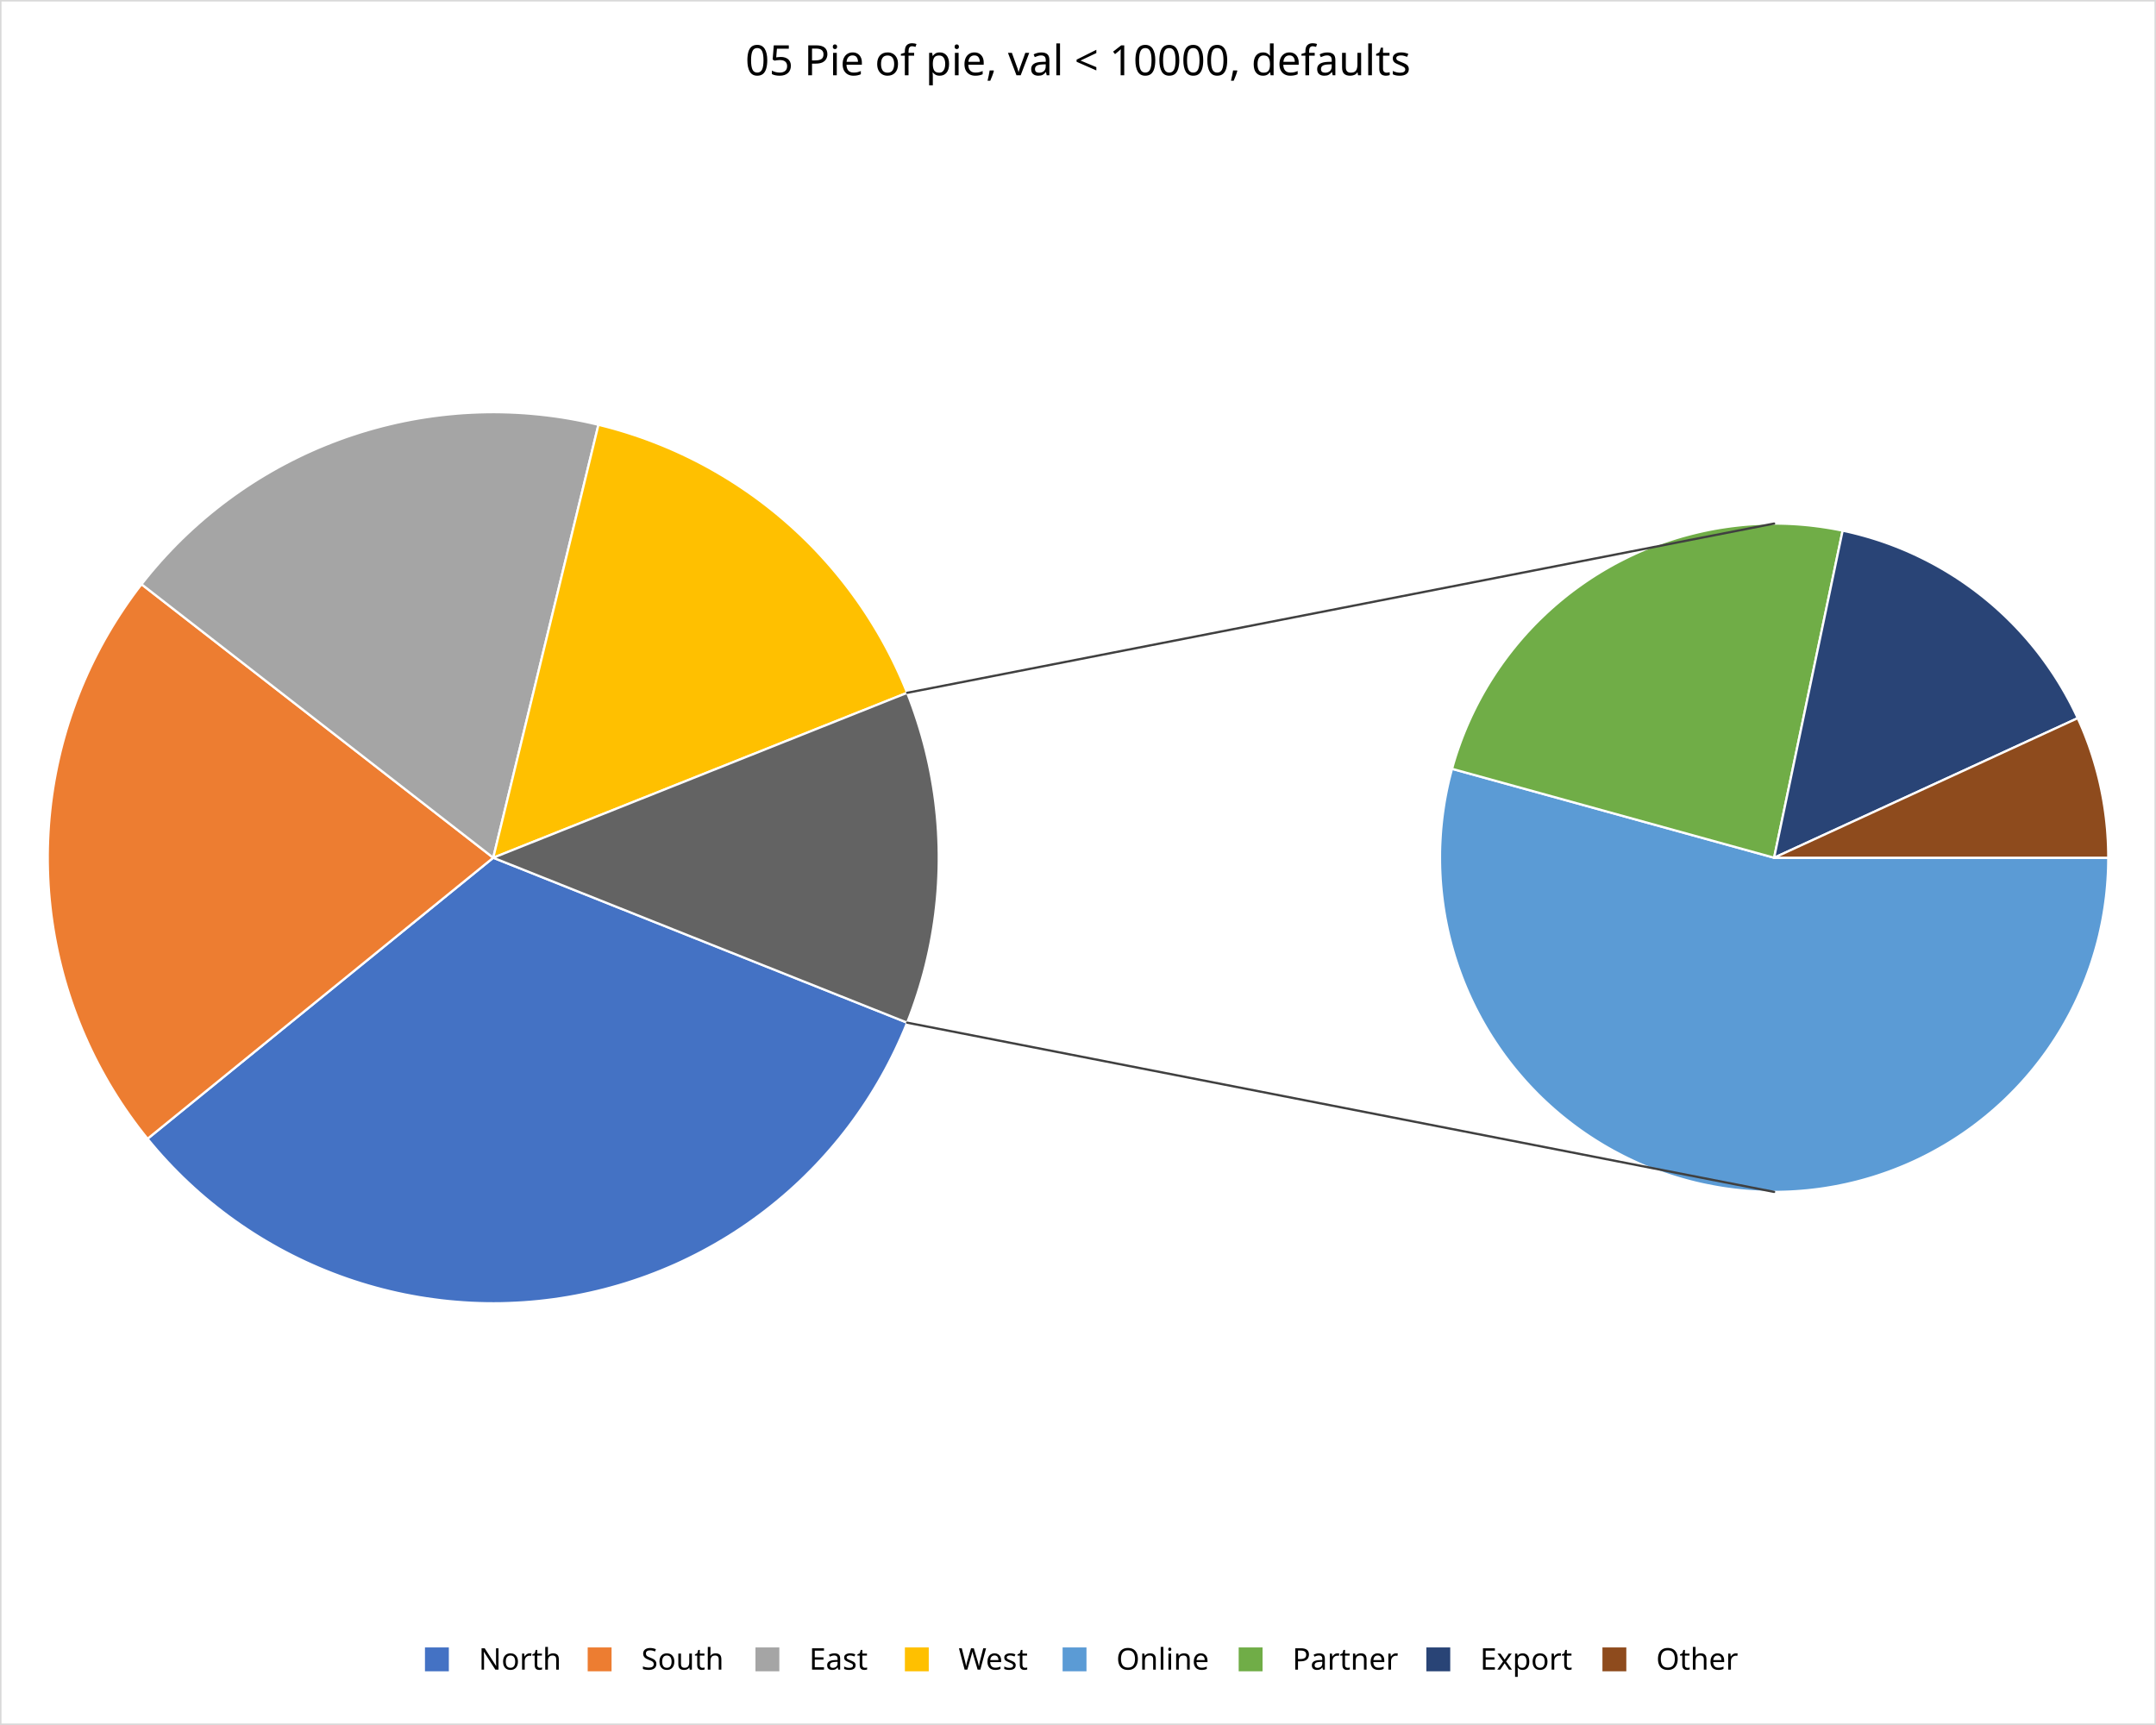
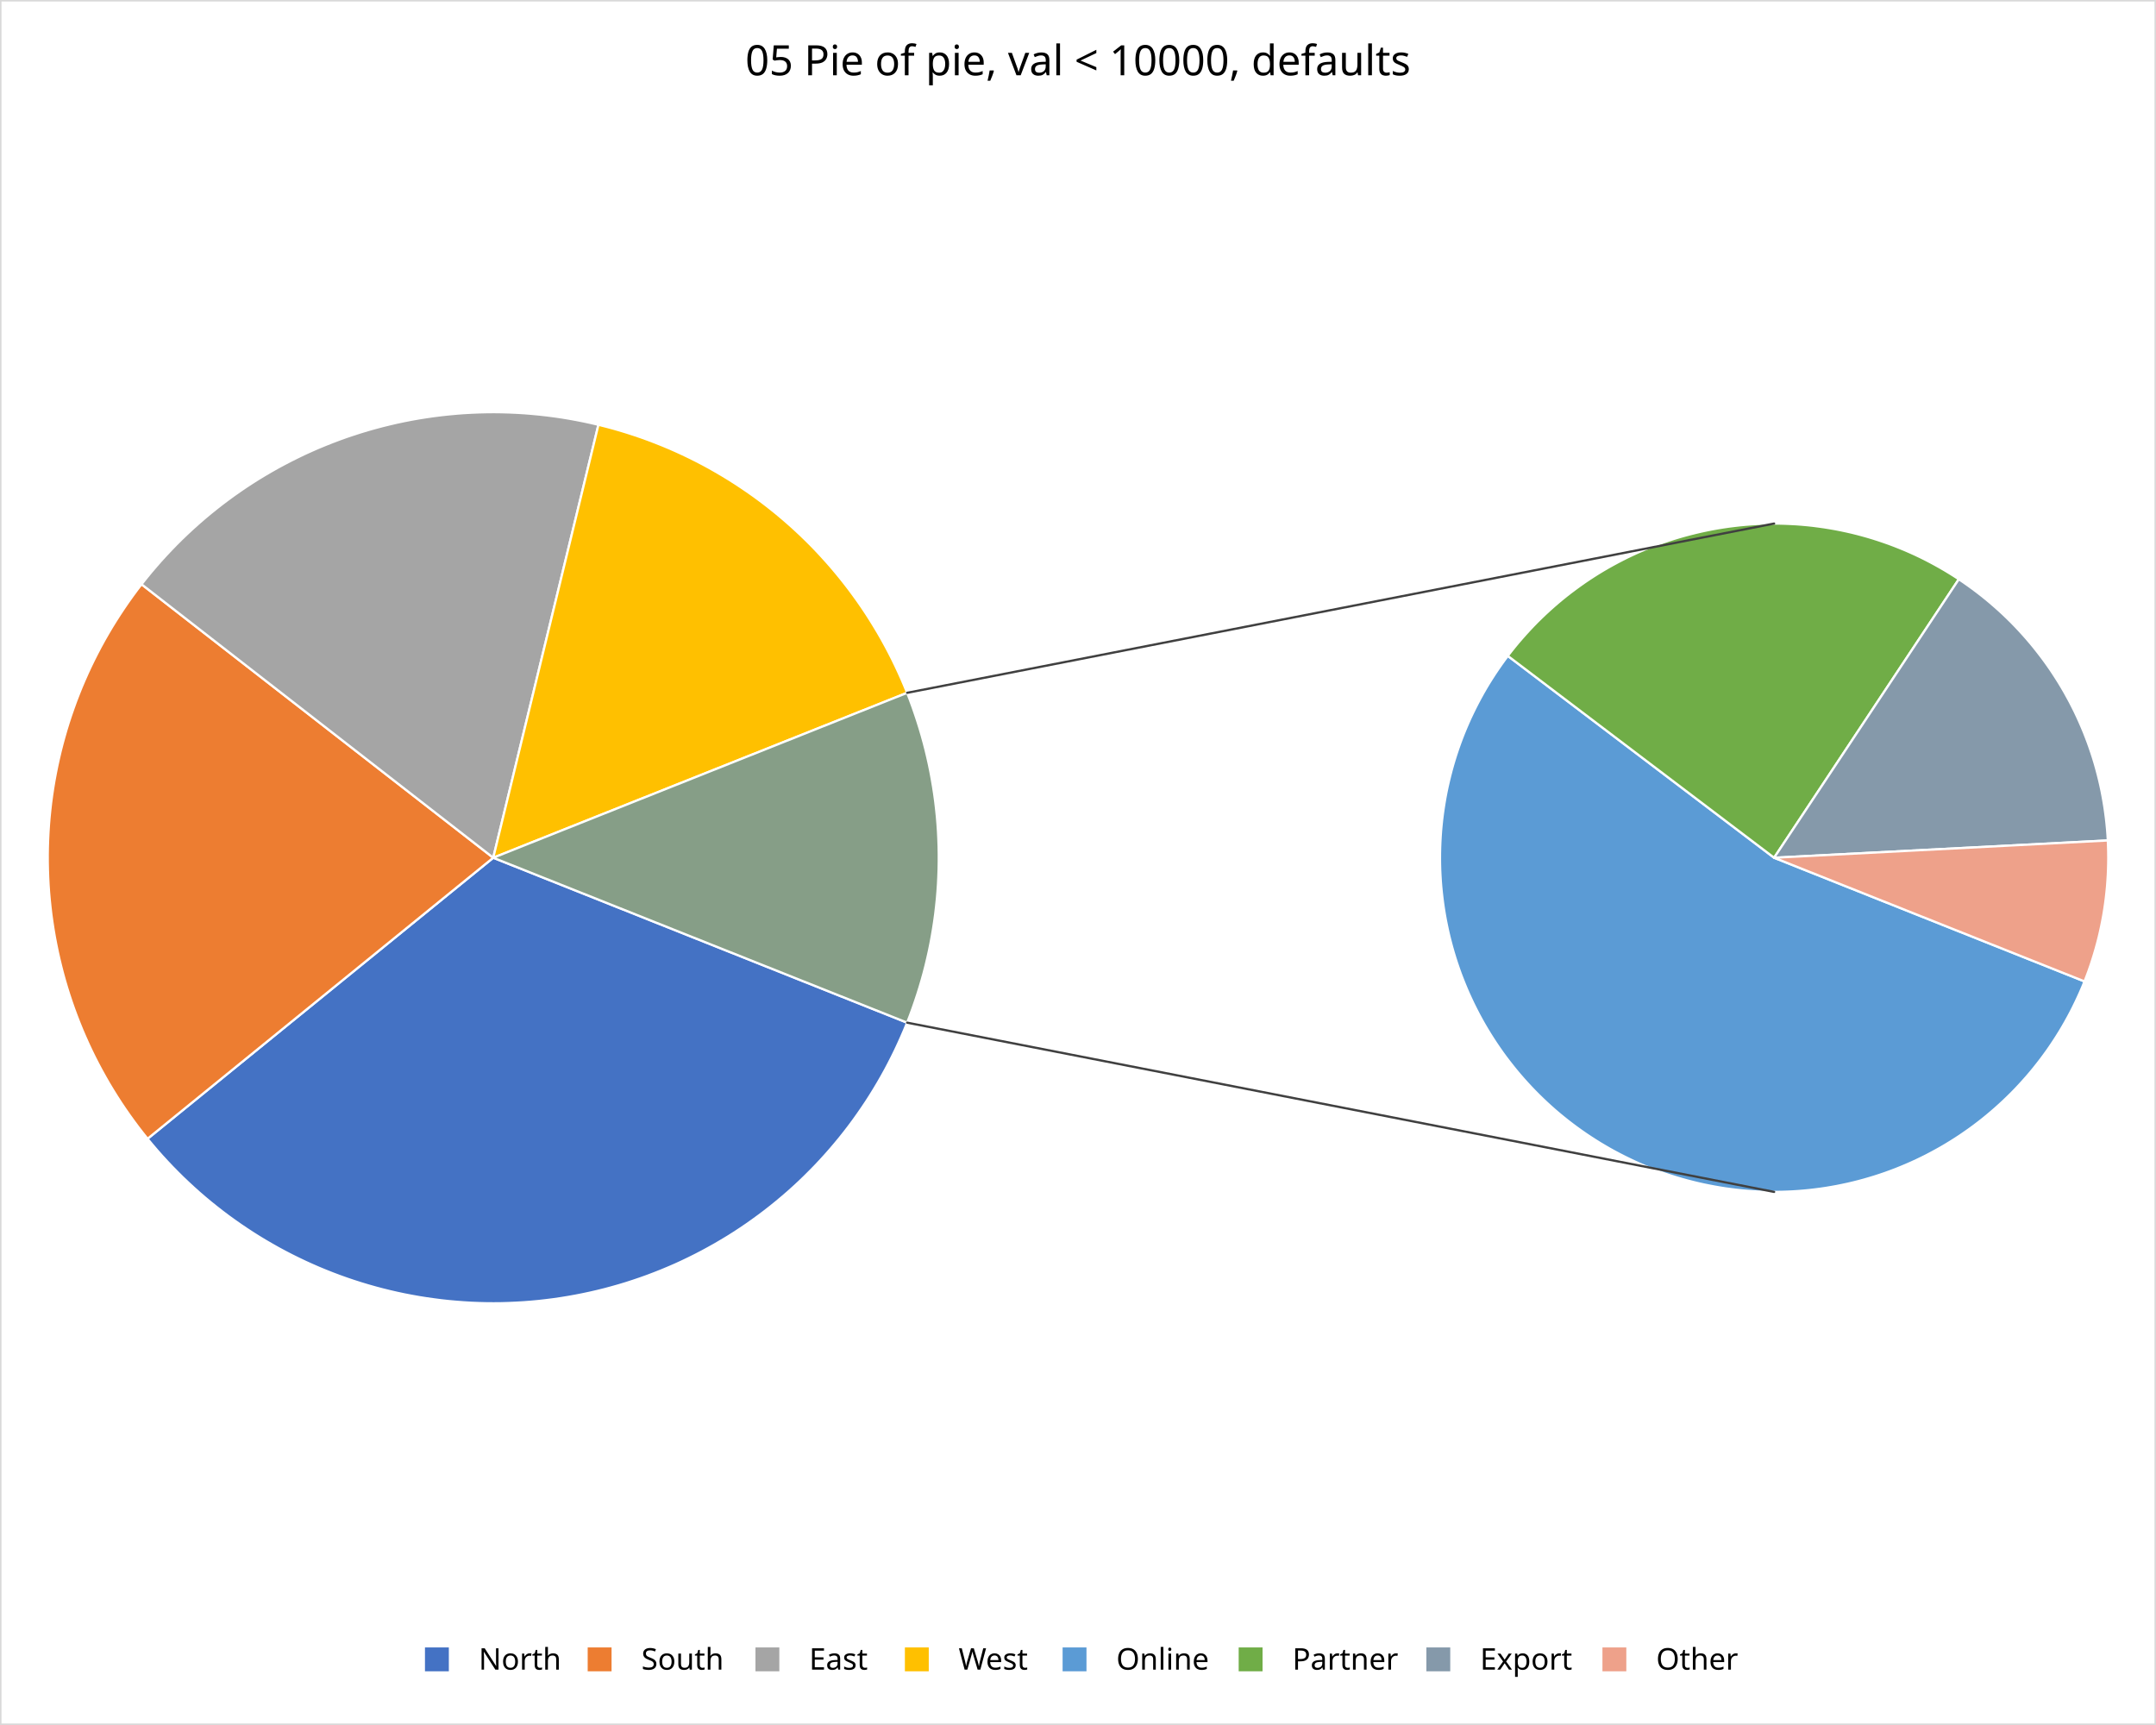
<svg xmlns="http://www.w3.org/2000/svg" class="svglite" data-engine-version="2.0" width="720.00pt" height="576.00pt" viewBox="0 0 720.00 576.00">
  <defs>
    <style type="text/css">
    .svglite line, .svglite polyline, .svglite polygon, .svglite path, .svglite rect, .svglite circle {
      fill: none;
      stroke: #000000;
      stroke-linecap: round;
      stroke-linejoin: round;
      stroke-miterlimit: 10.00;
    }
  </style>
  </defs>
  <rect width="100%" height="100%" style="stroke: none; fill: #FFFFFF;" />
  <defs>
    <clipPath id="cpMC4wMHw3MjAuMDB8MC4wMHw1NzYuMDA=">
      <rect x="0.00" y="0.00" width="720.00" height="576.00" />
    </clipPath>
  </defs>
  <g clip-path="url(#cpMC4wMHw3MjAuMDB8MC4wMHw1NzYuMDA=)">
    <rect x="0.00" y="0.00" width="720.00" height="576.00" style="stroke-width: 1.00; stroke: #D9D9D9; fill: #FFFFFF;" />
    <text x="360.00" y="25.14" text-anchor="middle" style="font-size: 14.00px; font-family: sans;" textLength="215.22px" lengthAdjust="spacingAndGlyphs">05 Pie of pie, val &lt; 10000, defaults</text>
    <polygon points="164.72,286.41 302.94,341.48 302.00,343.79 301.01,346.08 299.99,348.36 298.94,350.62 297.84,352.86 296.71,355.08 295.54,357.29 294.33,359.47 293.08,361.64 291.80,363.78 290.49,365.90 289.14,368.00 287.75,370.07 286.33,372.12 284.88,374.15 283.39,376.16 281.87,378.13 280.31,380.09 278.72,382.01 277.10,383.91 275.45,385.78 273.77,387.62 272.06,389.44 270.31,391.22 268.54,392.98 266.74,394.71 264.91,396.40 263.05,398.07 261.16,399.70 259.25,401.30 257.31,402.87 255.34,404.41 253.35,405.91 251.33,407.38 249.29,408.82 247.23,410.22 245.14,411.59 243.03,412.92 240.89,414.21 238.74,415.47 236.56,416.69 234.37,417.88 232.15,419.03 229.92,420.14 227.67,421.22 225.40,422.26 223.11,423.25 220.81,424.21 218.49,425.13 216.15,426.02 213.80,426.86 211.44,427.66 209.06,428.43 206.68,429.15 204.28,429.83 201.86,430.48 199.44,431.08 197.01,431.64 194.57,432.16 192.12,432.64 189.66,433.08 187.20,433.48 184.73,433.84 182.26,434.15 179.77,434.43 177.29,434.66 174.80,434.85 172.31,434.99 169.82,435.10 167.32,435.17 164.83,435.19 162.33,435.17 159.84,435.11 157.34,435.01 154.85,434.86 152.36,434.67 149.88,434.45 147.40,434.18 144.92,433.86 142.45,433.51 139.99,433.12 137.53,432.68 135.08,432.21 132.64,431.69 130.21,431.13 127.78,430.53 125.37,429.89 122.97,429.21 120.58,428.49 118.20,427.73 115.84,426.93 113.49,426.09 111.15,425.21 108.83,424.29 106.53,423.34 104.24,422.34 101.97,421.31 99.71,420.23 97.48,419.13 95.26,417.98 93.06,416.80 90.89,415.57 88.73,414.32 86.60,413.03 84.48,411.70 82.39,410.33 80.33,408.94 78.28,407.50 76.26,406.04 74.27,404.54 72.30,403.00 70.36,401.44 68.44,399.84 66.55,398.21 64.69,396.54 62.86,394.85 61.05,393.13 59.28,391.37 57.53,389.59 55.82,387.78 54.13,385.94 52.48,384.07 50.86,382.17 49.27,380.25 " style="stroke-width: 0.75; stroke: #FFFFFF; fill: #4472C4;" />
    <polygon points="164.72,286.41 49.27,380.25 47.71,378.29 46.18,376.32 44.69,374.31 43.23,372.29 41.80,370.23 40.41,368.16 39.06,366.06 37.74,363.94 36.45,361.80 35.21,359.63 34.00,357.45 32.82,355.24 31.68,353.02 30.58,350.77 29.52,348.51 28.50,346.23 27.51,343.94 26.57,341.63 25.66,339.30 24.79,336.96 23.96,334.60 23.17,332.23 22.42,329.85 21.71,327.45 21.04,325.04 20.42,322.63 19.83,320.20 19.28,317.76 18.78,315.31 18.31,312.86 17.89,310.40 17.51,307.93 17.16,305.45 16.87,302.97 16.61,300.49 16.39,298.00 16.22,295.51 16.09,293.01 16.00,290.52 15.95,288.02 15.94,285.52 15.98,283.02 16.06,280.52 16.18,278.03 16.34,275.54 16.54,273.05 16.79,270.56 17.07,268.08 17.40,265.60 17.77,263.13 18.18,260.67 18.64,258.21 19.13,255.76 19.67,253.32 20.24,250.89 20.86,248.47 21.52,246.06 22.21,243.66 22.95,241.27 23.73,238.90 24.55,236.54 25.40,234.19 26.30,231.86 27.23,229.54 28.21,227.24 29.22,224.96 30.27,222.69 31.36,220.44 32.49,218.21 33.65,216.00 34.85,213.81 36.09,211.64 37.36,209.49 38.67,207.37 40.02,205.26 41.40,203.18 42.81,201.12 44.26,199.08 45.74,197.07 47.26,195.09 " style="stroke-width: 0.75; stroke: #FFFFFF; fill: #ED7D31;" />
    <polygon points="164.72,286.41 47.26,195.09 48.82,193.12 50.41,191.17 52.04,189.26 53.69,187.37 55.38,185.51 57.10,183.68 58.85,181.87 60.63,180.10 62.44,178.36 64.28,176.65 66.15,174.97 68.04,173.32 69.97,171.70 71.92,170.12 73.89,168.57 75.90,167.05 77.92,165.57 79.98,164.12 82.05,162.70 84.15,161.33 86.28,159.98 88.42,158.68 90.59,157.41 92.78,156.17 94.99,154.98 97.22,153.82 99.47,152.70 101.73,151.61 104.02,150.57 106.32,149.56 108.64,148.60 110.98,147.67 113.33,146.78 115.69,145.93 118.07,145.13 120.46,144.36 122.87,143.63 125.28,142.95 127.71,142.30 130.15,141.70 132.60,141.13 135.06,140.61 137.52,140.13 140.00,139.69 142.48,139.30 144.97,138.94 147.46,138.63 149.96,138.36 152.46,138.13 154.96,137.94 157.47,137.80 159.98,137.70 162.49,137.64 165.01,137.62 167.52,137.65 170.03,137.72 172.54,137.83 175.05,137.98 177.55,138.18 180.05,138.42 182.55,138.70 185.04,139.02 187.53,139.38 190.01,139.79 192.48,140.24 194.95,140.73 197.40,141.26 199.85,141.83 " style="stroke-width: 0.75; stroke: #FFFFFF; fill: #A5A5A5;" />
    <polygon points="164.72,286.41 199.85,141.83 202.26,142.44 204.66,143.08 207.05,143.77 209.43,144.50 211.80,145.27 214.15,146.07 216.49,146.92 218.82,147.81 221.13,148.73 223.42,149.69 225.70,150.69 227.96,151.73 230.21,152.81 232.43,153.92 234.64,155.07 236.83,156.26 238.99,157.49 241.14,158.75 243.26,160.04 245.36,161.37 247.44,162.74 249.50,164.14 251.53,165.57 253.54,167.04 255.53,168.55 257.48,170.08 259.42,171.65 261.32,173.25 263.20,174.88 265.05,176.54 266.88,178.24 268.67,179.96 270.44,181.71 272.17,183.49 273.88,185.31 275.55,187.15 277.20,189.01 278.81,190.91 280.39,192.83 281.94,194.78 283.46,196.75 284.94,198.75 286.39,200.77 287.81,202.82 289.19,204.89 290.53,206.98 291.84,209.10 293.12,211.23 294.36,213.39 295.56,215.57 296.73,217.77 297.86,219.98 298.95,222.22 300.00,224.47 301.02,226.74 302.00,229.03 302.94,231.34 " style="stroke-width: 0.75; stroke: #FFFFFF; fill: #FFC000;" />
-     <polygon points="164.72,286.41 302.94,231.34 303.85,233.67 304.72,236.02 305.54,238.39 306.33,240.77 307.08,243.16 307.79,245.57 308.46,247.98 309.09,250.41 309.67,252.85 310.22,255.30 310.72,257.75 311.18,260.22 311.60,262.69 311.98,265.17 312.32,267.65 312.61,270.14 312.87,272.64 313.08,275.13 313.25,277.64 313.37,280.14 313.46,282.65 313.50,285.15 313.50,287.66 313.46,290.17 313.37,292.67 313.25,295.18 313.08,297.68 312.87,300.18 312.61,302.67 312.32,305.16 311.98,307.64 311.60,310.12 311.18,312.59 310.72,315.06 310.22,317.51 309.67,319.96 309.09,322.40 308.46,324.83 307.79,327.24 307.08,329.65 306.33,332.04 305.54,334.42 304.72,336.79 303.85,339.14 302.94,341.48 " style="stroke-width: 0.75; stroke: #FFFFFF; fill: #636363;" />
-     <polygon points="592.47,286.41 704.06,286.41 704.04,288.27 704.00,290.14 703.92,292.00 703.81,293.86 703.67,295.72 703.50,297.58 703.30,299.44 703.06,301.29 702.80,303.13 702.50,304.98 702.18,306.81 701.82,308.64 701.43,310.47 701.02,312.29 700.57,314.10 700.09,315.90 699.58,317.70 699.04,319.48 698.48,321.26 697.88,323.03 697.25,324.79 696.60,326.53 695.91,328.27 695.20,329.99 694.45,331.70 693.68,333.40 692.88,335.09 692.05,336.76 691.20,338.42 690.31,340.06 689.40,341.69 688.47,343.30 687.50,344.90 686.51,346.48 685.49,348.04 684.45,349.59 683.38,351.12 682.28,352.63 681.16,354.12 680.02,355.59 678.85,357.05 677.66,358.48 676.44,359.90 675.20,361.29 673.94,362.66 672.65,364.01 671.34,365.34 670.01,366.65 668.66,367.94 667.28,369.20 665.89,370.44 664.47,371.65 663.04,372.85 661.58,374.01 660.11,375.16 658.62,376.28 657.11,377.37 655.58,378.44 654.03,379.48 652.46,380.50 650.88,381.49 649.28,382.45 647.67,383.38 646.04,384.29 644.40,385.18 642.74,386.03 641.07,386.86 639.38,387.66 637.68,388.43 635.97,389.17 634.24,389.88 632.51,390.56 630.76,391.22 629.00,391.84 627.24,392.44 625.46,393.01 623.67,393.54 621.87,394.05 620.07,394.53 618.26,394.97 616.44,395.39 614.62,395.77 612.78,396.13 610.95,396.45 609.10,396.75 607.26,397.01 605.41,397.24 603.55,397.44 601.69,397.61 599.83,397.75 597.97,397.86 596.11,397.93 594.24,397.98 592.37,397.99 590.51,397.98 588.64,397.93 586.78,397.85 584.92,397.74 583.06,397.59 581.20,397.42 579.34,397.22 577.49,396.98 575.65,396.72 573.81,396.42 571.97,396.09 570.14,395.73 568.31,395.35 566.49,394.93 564.68,394.48 562.88,394.00 561.09,393.49 559.30,392.95 557.52,392.38 555.76,391.78 554.00,391.15 552.25,390.49 550.52,389.81 548.80,389.09 547.09,388.35 545.39,387.57 543.70,386.77 542.03,385.94 540.38,385.08 538.73,384.20 537.11,383.29 535.49,382.35 533.90,381.38 532.32,380.39 530.75,379.37 529.21,378.33 527.68,377.26 526.17,376.16 524.68,375.04 523.21,373.89 521.75,372.72 520.32,371.53 518.91,370.31 517.52,369.07 516.14,367.80 514.79,366.52 513.46,365.21 512.16,363.87 510.87,362.52 509.61,361.15 508.38,359.75 507.16,358.33 505.97,356.90 504.80,355.44 503.66,353.97 502.54,352.47 501.45,350.96 500.39,349.43 499.35,347.88 498.33,346.31 497.34,344.73 496.38,343.13 495.45,341.52 494.54,339.89 493.66,338.24 492.80,336.58 491.98,334.91 491.18,333.22 490.41,331.52 489.67,329.81 488.96,328.09 488.28,326.35 487.63,324.60 487.00,322.84 486.41,321.07 485.84,319.30 485.31,317.51 484.80,315.71 484.33,313.91 483.88,312.10 483.47,310.28 483.09,308.45 482.73,306.62 482.41,304.78 482.12,302.94 481.86,301.09 481.63,299.24 481.43,297.39 481.26,295.53 481.12,293.67 481.02,291.80 480.94,289.94 480.90,288.08 480.89,286.21 480.90,284.34 480.95,282.48 481.04,280.61 481.15,278.75 481.29,276.89 481.47,275.03 481.67,273.18 481.91,271.33 482.18,269.48 482.47,267.64 482.80,265.81 483.16,263.97 483.55,262.15 483.97,260.33 484.43,258.52 484.91,256.72 " style="stroke-width: 0.75; stroke: #FFFFFF; fill: #5B9BD5;" />
-     <polygon points="592.47,286.41 484.91,256.72 485.42,254.92 485.96,253.13 486.53,251.35 487.14,249.58 487.77,247.82 488.43,246.07 489.12,244.34 489.84,242.61 490.59,240.90 491.36,239.20 492.17,237.51 493.00,235.84 493.86,234.18 494.75,232.53 495.67,230.90 496.61,229.29 497.58,227.69 498.58,226.11 499.60,224.54 500.65,223.00 501.73,221.47 502.83,219.96 503.96,218.46 505.11,216.99 506.28,215.54 507.48,214.10 508.70,212.69 509.95,211.29 511.22,209.92 512.51,208.57 513.83,207.24 515.17,205.94 516.53,204.65 517.91,203.39 519.31,202.15 520.73,200.94 522.17,199.75 523.63,198.58 525.11,197.44 526.61,196.33 528.13,195.24 529.67,194.17 531.22,193.13 532.79,192.12 534.38,191.13 535.99,190.17 537.61,189.24 539.24,188.33 540.89,187.46 542.56,186.61 544.24,185.78 545.93,184.99 547.64,184.22 549.35,183.49 551.08,182.78 552.83,182.10 554.58,181.45 556.34,180.83 558.12,180.24 559.90,179.68 561.69,179.15 563.50,178.65 565.30,178.18 567.12,177.74 568.95,177.33 570.78,176.95 572.61,176.60 574.46,176.28 576.30,176.00 578.16,175.74 580.01,175.52 581.87,175.32 583.73,175.16 585.60,175.03 587.47,174.93 589.33,174.86 591.20,174.83 593.07,174.82 594.94,174.85 596.81,174.90 598.68,174.99 600.55,175.11 602.41,175.26 604.27,175.44 606.13,175.66 607.98,175.90 609.83,176.18 611.67,176.48 613.51,176.82 615.35,177.19 " style="stroke-width: 0.75; stroke: #FFFFFF; fill: #70AD47;" />
-     <polygon points="592.47,286.41 615.35,177.19 617.16,177.58 618.97,178.01 620.78,178.47 622.57,178.96 624.36,179.47 626.14,180.02 627.91,180.59 629.67,181.20 631.41,181.83 633.15,182.50 634.88,183.19 636.59,183.91 638.29,184.66 639.98,185.44 641.66,186.25 643.32,187.08 644.97,187.94 646.61,188.83 648.22,189.75 649.83,190.69 651.42,191.66 652.99,192.65 654.54,193.67 656.08,194.72 657.60,195.80 659.10,196.89 660.58,198.02 662.05,199.16 663.49,200.34 664.92,201.53 666.32,202.75 667.70,203.99 669.07,205.26 670.41,206.55 671.73,207.86 673.03,209.19 674.30,210.54 675.56,211.92 676.79,213.31 677.99,214.73 679.18,216.16 680.34,217.62 681.47,219.09 682.58,220.59 683.66,222.10 684.72,223.63 685.76,225.17 686.77,226.74 687.75,228.32 688.70,229.91 689.63,231.52 690.53,233.15 691.41,234.79 692.25,236.45 693.07,238.12 693.86,239.80 " style="stroke-width: 0.75; stroke: #FFFFFF; fill: #294476;" />
-     <polygon points="592.47,286.41 693.86,239.80 694.65,241.56 695.41,243.32 696.14,245.10 696.83,246.90 697.50,248.70 698.13,250.52 698.73,252.34 699.30,254.18 699.84,256.03 700.35,257.88 700.83,259.74 701.27,261.61 701.68,263.49 702.06,265.38 702.41,267.27 702.72,269.17 703.00,271.07 703.25,272.98 703.46,274.89 703.65,276.80 703.79,278.72 703.91,280.64 703.99,282.56 704.04,284.48 704.06,286.41 " style="stroke-width: 0.75; stroke: #FFFFFF; fill: #8E4B1D;" />
+     <polygon points="164.72,286.41 302.94,231.34 303.85,233.67 304.72,236.02 305.54,238.39 306.33,240.77 307.08,243.16 307.79,245.57 308.46,247.98 309.09,250.41 309.67,252.85 310.22,255.30 310.72,257.75 311.18,260.22 311.60,262.69 311.98,265.17 312.32,267.65 312.61,270.14 312.87,272.64 313.08,275.13 313.25,277.64 313.37,280.14 313.46,282.65 313.50,285.15 313.50,287.66 313.46,290.17 313.37,292.67 313.25,295.18 313.08,297.68 312.87,300.18 312.61,302.67 312.32,305.16 311.98,307.64 311.60,310.12 311.18,312.59 310.72,315.06 310.22,317.51 309.67,319.96 309.09,322.40 308.46,324.83 307.79,327.24 307.08,329.65 306.33,332.04 305.54,334.42 304.72,336.79 303.85,339.14 302.94,341.48 " style="stroke-width: 0.75; stroke: #FFFFFF; fill: #869E87;" />
+     <polygon points="592.47,286.41 696.13,327.71 695.43,329.44 694.70,331.15 693.93,332.85 693.14,334.54 692.32,336.22 691.48,337.88 690.60,339.53 689.70,341.16 688.77,342.78 687.82,344.38 686.83,345.97 685.82,347.54 684.79,349.09 683.73,350.63 682.64,352.14 681.53,353.64 680.39,355.12 679.23,356.58 678.05,358.02 676.84,359.44 675.60,360.84 674.35,362.22 673.07,363.58 671.77,364.92 670.44,366.23 669.10,367.52 667.73,368.79 666.34,370.04 664.93,371.26 663.51,372.46 662.06,373.64 660.59,374.79 659.10,375.92 657.60,377.02 656.07,378.09 654.53,379.15 652.97,380.17 651.39,381.17 649.80,382.14 648.19,383.09 646.57,384.00 644.93,384.89 643.28,385.76 641.61,386.59 639.93,387.40 638.23,388.18 636.52,388.93 634.80,389.65 633.07,390.35 631.33,391.01 629.57,391.65 627.81,392.25 626.03,392.83 624.25,393.37 622.46,393.89 620.65,394.38 618.85,394.83 617.03,395.26 615.21,395.65 613.38,396.02 611.54,396.35 609.70,396.66 607.85,396.93 606.00,397.17 604.15,397.38 602.29,397.56 600.43,397.71 598.57,397.83 596.71,397.91 594.84,397.97 592.98,397.99 591.11,397.98 589.25,397.95 587.38,397.88 585.52,397.78 583.66,397.64 581.80,397.48 579.94,397.29 578.09,397.06 576.24,396.81 574.40,396.52 572.56,396.20 570.73,395.85 568.90,395.48 567.08,395.07 565.27,394.63 563.46,394.16 561.67,393.66 559.88,393.13 558.10,392.57 556.33,391.98 554.57,391.36 552.82,390.71 551.08,390.03 549.35,389.32 547.64,388.59 545.94,387.83 544.25,387.03 542.57,386.21 540.91,385.36 539.26,384.49 537.63,383.59 536.01,382.65 534.41,381.70 532.83,380.71 531.26,379.70 529.71,378.67 528.17,377.60 526.66,376.52 525.16,375.40 523.68,374.27 522.22,373.10 520.78,371.92 519.36,370.71 517.96,369.47 516.58,368.21 515.23,366.93 513.89,365.63 512.58,364.31 511.29,362.96 510.02,361.59 508.77,360.20 507.55,358.79 506.35,357.36 505.18,355.91 504.03,354.44 502.90,352.96 501.80,351.45 500.73,349.92 499.68,348.38 498.66,346.82 497.66,345.24 496.69,343.65 495.74,342.04 494.83,340.42 493.94,338.78 493.08,337.12 492.24,335.45 491.44,333.77 490.66,332.07 489.91,330.37 489.19,328.64 488.50,326.91 487.83,325.17 487.20,323.41 486.60,321.65 486.02,319.87 485.48,318.09 484.96,316.29 484.48,314.49 484.02,312.68 483.60,310.87 483.21,309.04 482.84,307.21 482.51,305.38 482.21,303.54 481.94,301.69 481.70,299.84 481.49,297.99 481.31,296.13 481.16,294.27 481.05,292.41 480.96,290.54 480.91,288.68 480.89,286.81 480.90,284.95 480.94,283.08 481.01,281.22 481.11,279.35 481.24,277.49 481.41,275.63 481.60,273.78 481.83,271.93 482.09,270.08 482.38,268.24 482.69,266.40 483.04,264.57 483.42,262.74 483.84,260.92 484.28,259.11 484.75,257.30 485.25,255.50 485.78,253.72 486.34,251.94 486.93,250.17 487.55,248.41 488.20,246.66 488.88,244.92 489.59,243.19 490.33,241.48 491.09,239.78 491.89,238.09 492.71,236.42 493.56,234.76 494.44,233.11 495.34,231.48 496.27,229.86 497.23,228.26 498.22,226.68 499.23,225.11 500.27,223.56 501.33,222.03 502.42,220.51 503.53,219.01 " style="stroke-width: 0.75; stroke: #FFFFFF; fill: #5B9BD5;" />
+     <polygon points="592.47,286.41 503.53,219.01 504.68,217.53 505.84,216.07 507.03,214.63 508.25,213.21 509.49,211.81 510.75,210.43 512.03,209.07 513.34,207.73 514.67,206.42 516.02,205.13 517.39,203.86 518.79,202.61 520.20,201.39 521.63,200.19 523.09,199.01 524.56,197.86 526.06,196.74 527.57,195.64 529.10,194.56 530.64,193.51 532.21,192.49 533.79,191.49 535.39,190.52 537.00,189.58 538.63,188.67 540.28,187.78 541.94,186.92 543.61,186.08 545.30,185.28 547.00,184.50 548.72,183.76 550.44,183.04 552.18,182.35 553.93,181.69 555.69,181.06 557.46,180.45 559.24,179.88 561.03,179.34 562.83,178.83 564.63,178.35 566.45,177.90 568.27,177.48 570.10,177.09 571.93,176.73 573.77,176.40 575.62,176.10 577.47,175.83 579.32,175.60 581.18,175.39 583.04,175.22 584.91,175.08 586.77,174.96 588.64,174.88 590.51,174.84 592.38,174.82 594.25,174.83 596.12,174.88 597.99,174.96 599.85,175.06 601.72,175.20 603.58,175.37 605.44,175.57 607.29,175.81 609.14,176.07 610.99,176.37 612.83,176.69 614.67,177.05 616.50,177.44 618.32,177.85 620.13,178.30 621.94,178.78 623.74,179.29 625.53,179.83 627.31,180.40 629.08,181.00 630.84,181.62 632.59,182.28 634.33,182.97 636.06,183.68 637.78,184.43 639.48,185.20 641.17,186.00 642.84,186.83 644.50,187.69 646.15,188.58 647.78,189.49 649.40,190.43 651.00,191.40 652.58,192.39 654.15,193.41 " style="stroke-width: 0.75; stroke: #FFFFFF; fill: #70AD47;" />
+     <polygon points="592.47,286.41 654.15,193.41 655.69,194.45 657.21,195.52 658.72,196.61 660.21,197.73 661.68,198.87 663.12,200.03 664.55,201.22 665.96,202.44 667.35,203.67 668.72,204.93 670.07,206.22 671.40,207.52 672.70,208.85 673.98,210.20 675.24,211.57 676.48,212.96 677.69,214.37 678.88,215.80 680.04,217.25 681.18,218.72 682.30,220.20 683.39,221.71 684.46,223.23 685.50,224.78 686.51,226.34 687.50,227.91 688.46,229.50 689.40,231.11 690.30,232.74 691.19,234.37 692.04,236.03 692.87,237.69 693.66,239.37 694.43,241.07 695.17,242.77 695.89,244.49 696.57,246.22 697.23,247.96 697.85,249.71 698.45,251.47 699.02,253.24 699.56,255.03 700.06,256.81 700.54,258.61 700.99,260.42 701.41,262.23 701.80,264.05 702.15,265.87 702.48,267.71 702.78,269.54 703.04,271.38 703.28,273.23 703.48,275.08 703.66,276.93 703.80,278.78 703.91,280.64 " style="stroke-width: 0.75; stroke: #FFFFFF; fill: #8599AA;" />
+     <polygon points="592.47,286.41 703.91,280.64 703.99,282.56 704.04,284.48 704.06,286.41 704.04,288.33 703.99,290.25 703.91,292.17 703.79,294.09 703.65,296.01 703.46,297.93 703.25,299.84 703.00,301.74 702.72,303.65 702.41,305.54 702.06,307.43 701.68,309.32 701.27,311.20 700.83,313.07 700.35,314.93 699.84,316.79 699.30,318.63 698.73,320.47 698.13,322.30 697.50,324.11 696.83,325.92 696.13,327.71 " style="stroke-width: 0.75; stroke: #FFFFFF; fill: #EEA18A;" />
    <polyline points="302.94,231.34 592.47,174.82 " style="stroke-width: 0.75; stroke: #404040;" />
    <polyline points="302.94,341.48 592.47,397.99 " style="stroke-width: 0.75; stroke: #404040;" />
    <rect x="141.92" y="550.10" width="7.97" height="7.97" style="stroke-width: 0.75; stroke: none; fill: #4472C4;" />
    <text x="159.85" y="557.52" style="font-size: 10.00px; font-family: sans;" textLength="24.46px" lengthAdjust="spacingAndGlyphs">North</text>
    <rect x="196.26" y="550.10" width="7.97" height="7.97" style="stroke-width: 0.75; stroke: none; fill: #ED7D31;" />
    <text x="214.19" y="557.52" style="font-size: 10.00px; font-family: sans;" textLength="26.14px" lengthAdjust="spacingAndGlyphs">South</text>
    <rect x="252.29" y="550.10" width="7.97" height="7.97" style="stroke-width: 0.75; stroke: none; fill: #A5A5A5;" />
    <text x="270.22" y="557.52" style="font-size: 10.00px; font-family: sans;" textLength="20.02px" lengthAdjust="spacingAndGlyphs">East</text>
    <rect x="302.19" y="550.10" width="7.97" height="7.97" style="stroke-width: 0.75; stroke: none; fill: #FFC000;" />
    <text x="320.12" y="557.52" style="font-size: 10.00px; font-family: sans;" textLength="22.78px" lengthAdjust="spacingAndGlyphs">West</text>
    <rect x="354.86" y="550.10" width="7.97" height="7.97" style="stroke-width: 0.75; stroke: none; fill: #5B9BD5;" />
    <text x="372.79" y="557.52" style="font-size: 10.00px; font-family: sans;" textLength="28.91px" lengthAdjust="spacingAndGlyphs">Online</text>
    <rect x="413.66" y="550.10" width="7.97" height="7.97" style="stroke-width: 0.75; stroke: none; fill: #70AD47;" />
    <text x="431.59" y="557.52" style="font-size: 10.00px; font-family: sans;" textLength="32.80px" lengthAdjust="spacingAndGlyphs">Partner</text>
-     <rect x="476.34" y="550.10" width="7.97" height="7.97" style="stroke-width: 0.75; stroke: none; fill: #294476;" />
+     <rect x="476.34" y="550.10" width="7.97" height="7.97" style="stroke-width: 0.75; stroke: none; fill: #8599AA;" />
    <text x="494.27" y="557.52" style="font-size: 10.00px; font-family: sans;" textLength="28.91px" lengthAdjust="spacingAndGlyphs">Export</text>
-     <rect x="535.14" y="550.10" width="7.97" height="7.97" style="stroke-width: 0.75; stroke: none; fill: #8E4B1D;" />
+     <rect x="535.14" y="550.10" width="7.97" height="7.97" style="stroke-width: 0.75; stroke: none; fill: #EEA18A;" />
    <text x="553.07" y="557.52" style="font-size: 10.00px; font-family: sans;" textLength="25.01px" lengthAdjust="spacingAndGlyphs">Other</text>
  </g>
</svg>
